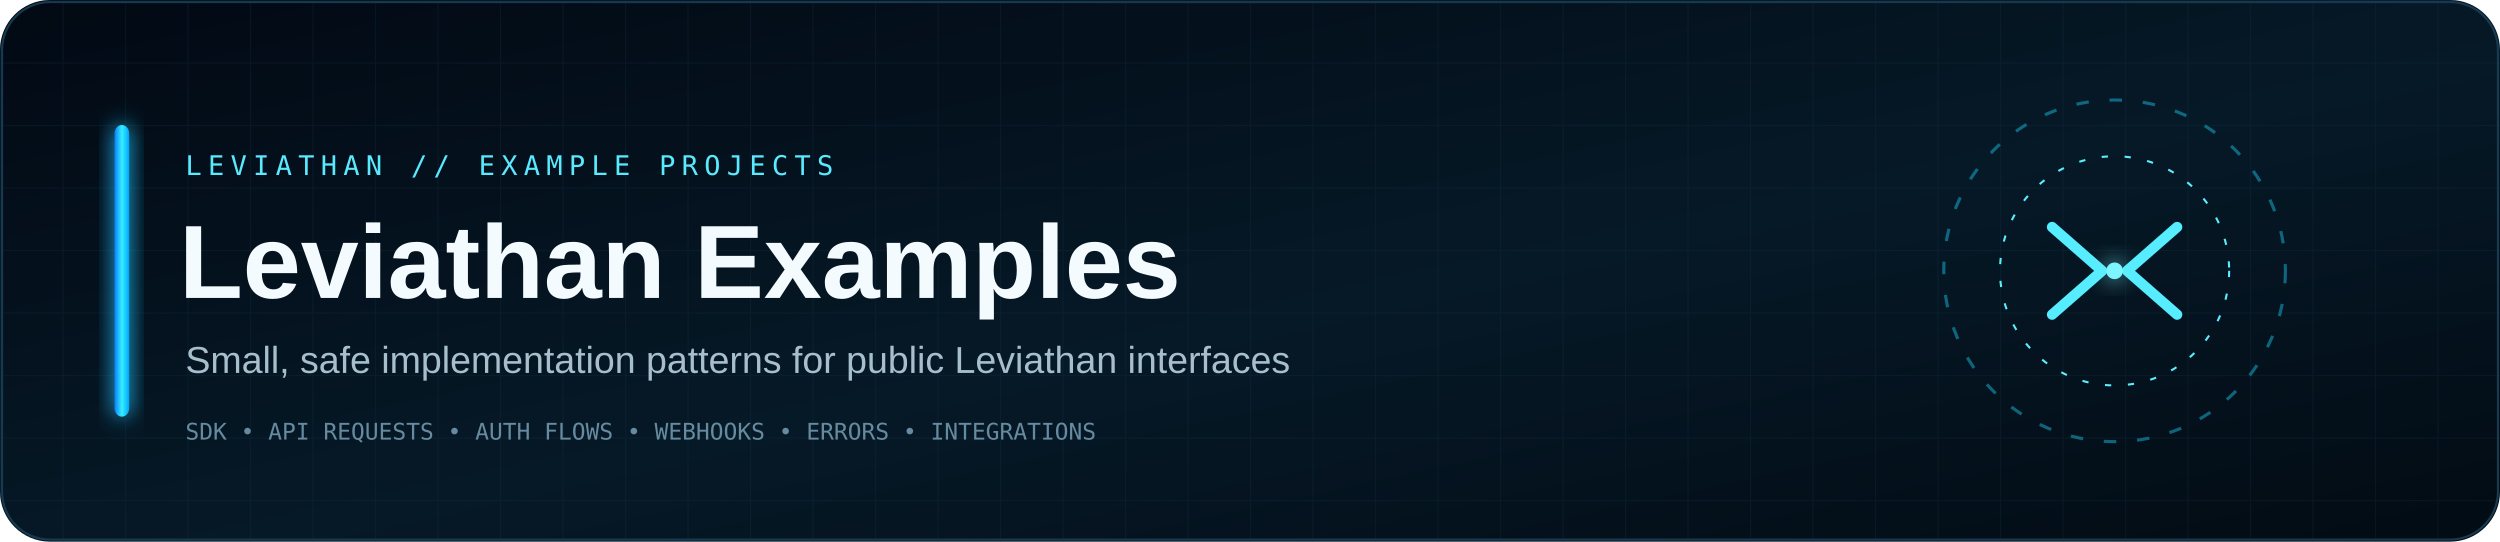
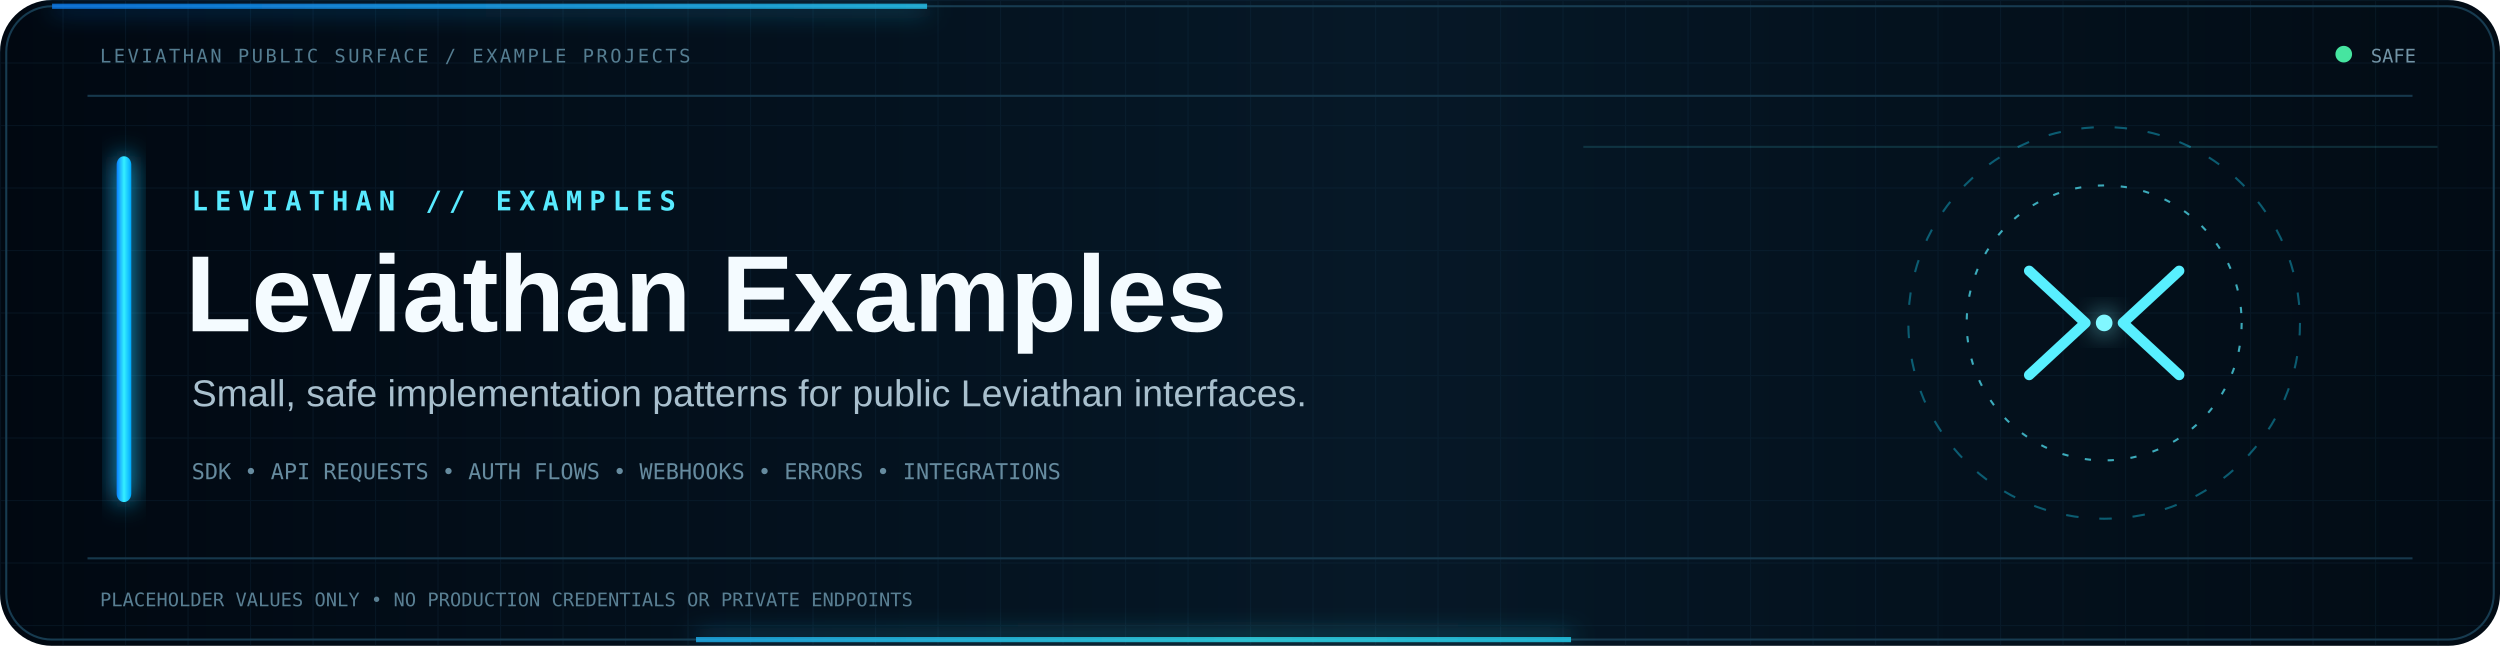
- <svg xmlns="http://www.w3.org/2000/svg" width="1200" height="260" viewBox="0 0 1200 260">
+ <svg xmlns="http://www.w3.org/2000/svg" width="1200" height="310" viewBox="0 0 1200 310">
  <defs>
-     <linearGradient id="bg" x1="0" y1="0" x2="1" y2="1">
-       <stop offset="0" stop-color="#020913" />
-       <stop offset=".55" stop-color="#061927" />
-       <stop offset="1" stop-color="#020b13" />
+     <linearGradient id="b" x1="0" x2="1">
+       <stop stop-color="#010811" />
+       <stop offset=".55" stop-color="#061827" />
+       <stop offset="1" stop-color="#020b14" />
    </linearGradient>
-     <linearGradient id="c" x1="0" y1="0" x2="1" y2="0">
-       <stop offset="0" stop-color="#087dff" />
+     <linearGradient id="c" x1="0" x2="1">
+       <stop stop-color="#087fff" />
      <stop offset=".5" stop-color="#35efff" />
      <stop offset="1" stop-color="#00a7ff" />
    </linearGradient>
    <filter id="g" x="-100%" y="-100%" width="300%" height="300%">
-       <feGaussianBlur stdDeviation="5" result="b" />
+       <feGaussianBlur stdDeviation="6" result="x" />
      <feMerge>
-         <feMergeNode in="b" />
+         <feMergeNode in="x" />
        <feMergeNode in="SourceGraphic" />
      </feMerge>
    </filter>
-     <pattern id="grid" width="30" height="30" patternUnits="userSpaceOnUse">
+     <pattern id="p" width="30" height="30" patternUnits="userSpaceOnUse">
      <path d="M30 0H0V30" fill="none" stroke="#12344b" opacity=".25" />
    </pattern>
  </defs>
-   <rect width="1200" height="260" rx="24" fill="url(#bg)" />
-   <rect width="1200" height="260" rx="24" fill="url(#grid)" />
-   <rect x="1" y="1" width="1198" height="258" rx="23" fill="none" stroke="#173a50" />
-   <rect x="55" y="60" width="7" height="140" rx="4" fill="url(#c)" filter="url(#g)" />
-   <text x="89" y="84" fill="#59eaff" font-family="ui-monospace,Consolas,monospace" font-size="13" letter-spacing="3">LEVIATHAN // EXAMPLE PROJECTS</text>
-   <text x="86" y="143" fill="#f3fbff" font-family="Segoe UI,Arial,sans-serif" font-size="50" font-weight="800">Leviathan Examples</text>
-   <text x="89" y="179" fill="#a7bfcd" font-family="Segoe UI,Arial,sans-serif" font-size="18">Small, safe implementation patterns for public Leviathan interfaces</text>
-   <text x="89" y="211" fill="#668ba0" font-family="ui-monospace,Consolas,monospace" font-size="11">SDK • API REQUESTS • AUTH FLOWS • WEBHOOKS • ERRORS • INTEGRATIONS</text>
-   <g transform="translate(1015 130)">
-     <circle r="82" fill="none" stroke="#16b8db" stroke-width="1.5" stroke-dasharray="6 10" opacity=".5">
-       <animateTransform attributeName="transform" type="rotate" from="0" to="360" dur="18s" repeatCount="indefinite" />
+   <rect width="1200" height="310" rx="25" fill="url(#b)" />
+   <rect width="1200" height="310" rx="25" fill="url(#p)" />
+   <rect x="3" y="3" width="1194" height="304" rx="22" fill="none" stroke="#173b50" />
+   <rect x="3" y="3" width="1194" height="304" rx="22" fill="none" stroke="url(#c)" stroke-width="2.5" stroke-dasharray="420 1480" filter="url(#g)" opacity=".75">
+     <animate attributeName="stroke-dashoffset" values="0;-1900" dur="9s" repeatCount="indefinite" />
+   </rect>
+   <text x="48" y="30" fill="#557d91" font-family="ui-monospace,Consolas,monospace" font-size="9" letter-spacing="1.2">LEVIATHAN PUBLIC SURFACE / EXAMPLE PROJECTS</text>
+   <circle cx="1125" cy="26" r="4" fill="#46e5a0">
+     <animate attributeName="opacity" values=".3;1;.3" dur="1.5s" repeatCount="indefinite" />
+   </circle>
+   <text x="1138" y="30" fill="#7294a6" font-family="ui-monospace,Consolas,monospace" font-size="9">SAFE</text>
+   <line x1="42" y1="46" x2="1158" y2="46" stroke="#16384c" />
+   <rect x="56" y="75" width="7" height="166" rx="4" fill="url(#c)" filter="url(#g)" />
+   <text x="92" y="101" fill="#58eaff" font-family="ui-monospace,Consolas,monospace" font-size="13" font-weight="700" letter-spacing="3.4">LEVIATHAN // EXAMPLES</text>
+   <text x="89" y="159" fill="#f4fbff" font-family="Segoe UI,Arial,sans-serif" font-size="52" font-weight="800">Leviathan Examples</text>
+   <text x="92" y="195" fill="#a9c0ce" font-family="Segoe UI,Arial,sans-serif" font-size="18">Small, safe implementation patterns for public Leviathan interfaces.</text>
+   <text x="92" y="230" fill="#668b9f" font-family="ui-monospace,Consolas,monospace" font-size="10.5">SDK • API REQUESTS • AUTH FLOWS • WEBHOOKS • ERRORS • INTEGRATIONS</text>
+   <g transform="translate(1010 155)">
+     <circle r="94" fill="none" stroke="#13b8da" stroke-dasharray="6 10" opacity=".45">
+       <animateTransform attributeName="transform" type="rotate" from="0" to="360" dur="20s" repeatCount="indefinite" />
    </circle>
-     <circle r="55" fill="none" stroke="#5aefff" stroke-width="1" stroke-dasharray="3 8">
-       <animateTransform attributeName="transform" type="rotate" from="360" to="0" dur="11s" repeatCount="indefinite" />
+     <circle r="66" fill="none" stroke="#54edff" stroke-dasharray="3 8" opacity=".7">
+       <animateTransform attributeName="transform" type="rotate" from="360" to="0" dur="12s" repeatCount="indefinite" />
    </circle>
-     <path d="M-30 -21 L-6 0 L-30 21 M30 -21 L6 0 L30 21" fill="none" stroke="#55edff" stroke-width="5" stroke-linecap="round" stroke-linejoin="round" />
-     <circle r="4" fill="#7cf5ff" filter="url(#g)">
-       <animateMotion dur="4s" repeatCount="indefinite" path="M-55 -55 A78 78 0 1 1 -56 -54" />
+     <path d="M-36 -25L-9 0L-36 25M36 -25L9 0L36 25" fill="none" stroke="#58efff" stroke-width="5" stroke-linecap="round" stroke-linejoin="round" />
+     <circle r="4" fill="#81f7ff" filter="url(#g)">
+       <animateMotion dur="4.2s" repeatCount="indefinite" path="M-65 -65 A92 92 0 1 1 -66 -64" />
    </circle>
  </g>
+   <rect x="760" y="70" width="410" height="1" fill="#4eeeff" opacity=".14">
+     <animate attributeName="y" values="70;254;70" dur="6.5s" repeatCount="indefinite" />
+   </rect>
+   <line x1="42" y1="268" x2="1158" y2="268" stroke="#16384c" />
+   <text x="48" y="291" fill="#597f93" font-family="ui-monospace,Consolas,monospace" font-size="9">PLACEHOLDER VALUES ONLY • NO PRODUCTION CREDENTIALS OR PRIVATE ENDPOINTS</text>
</svg>
